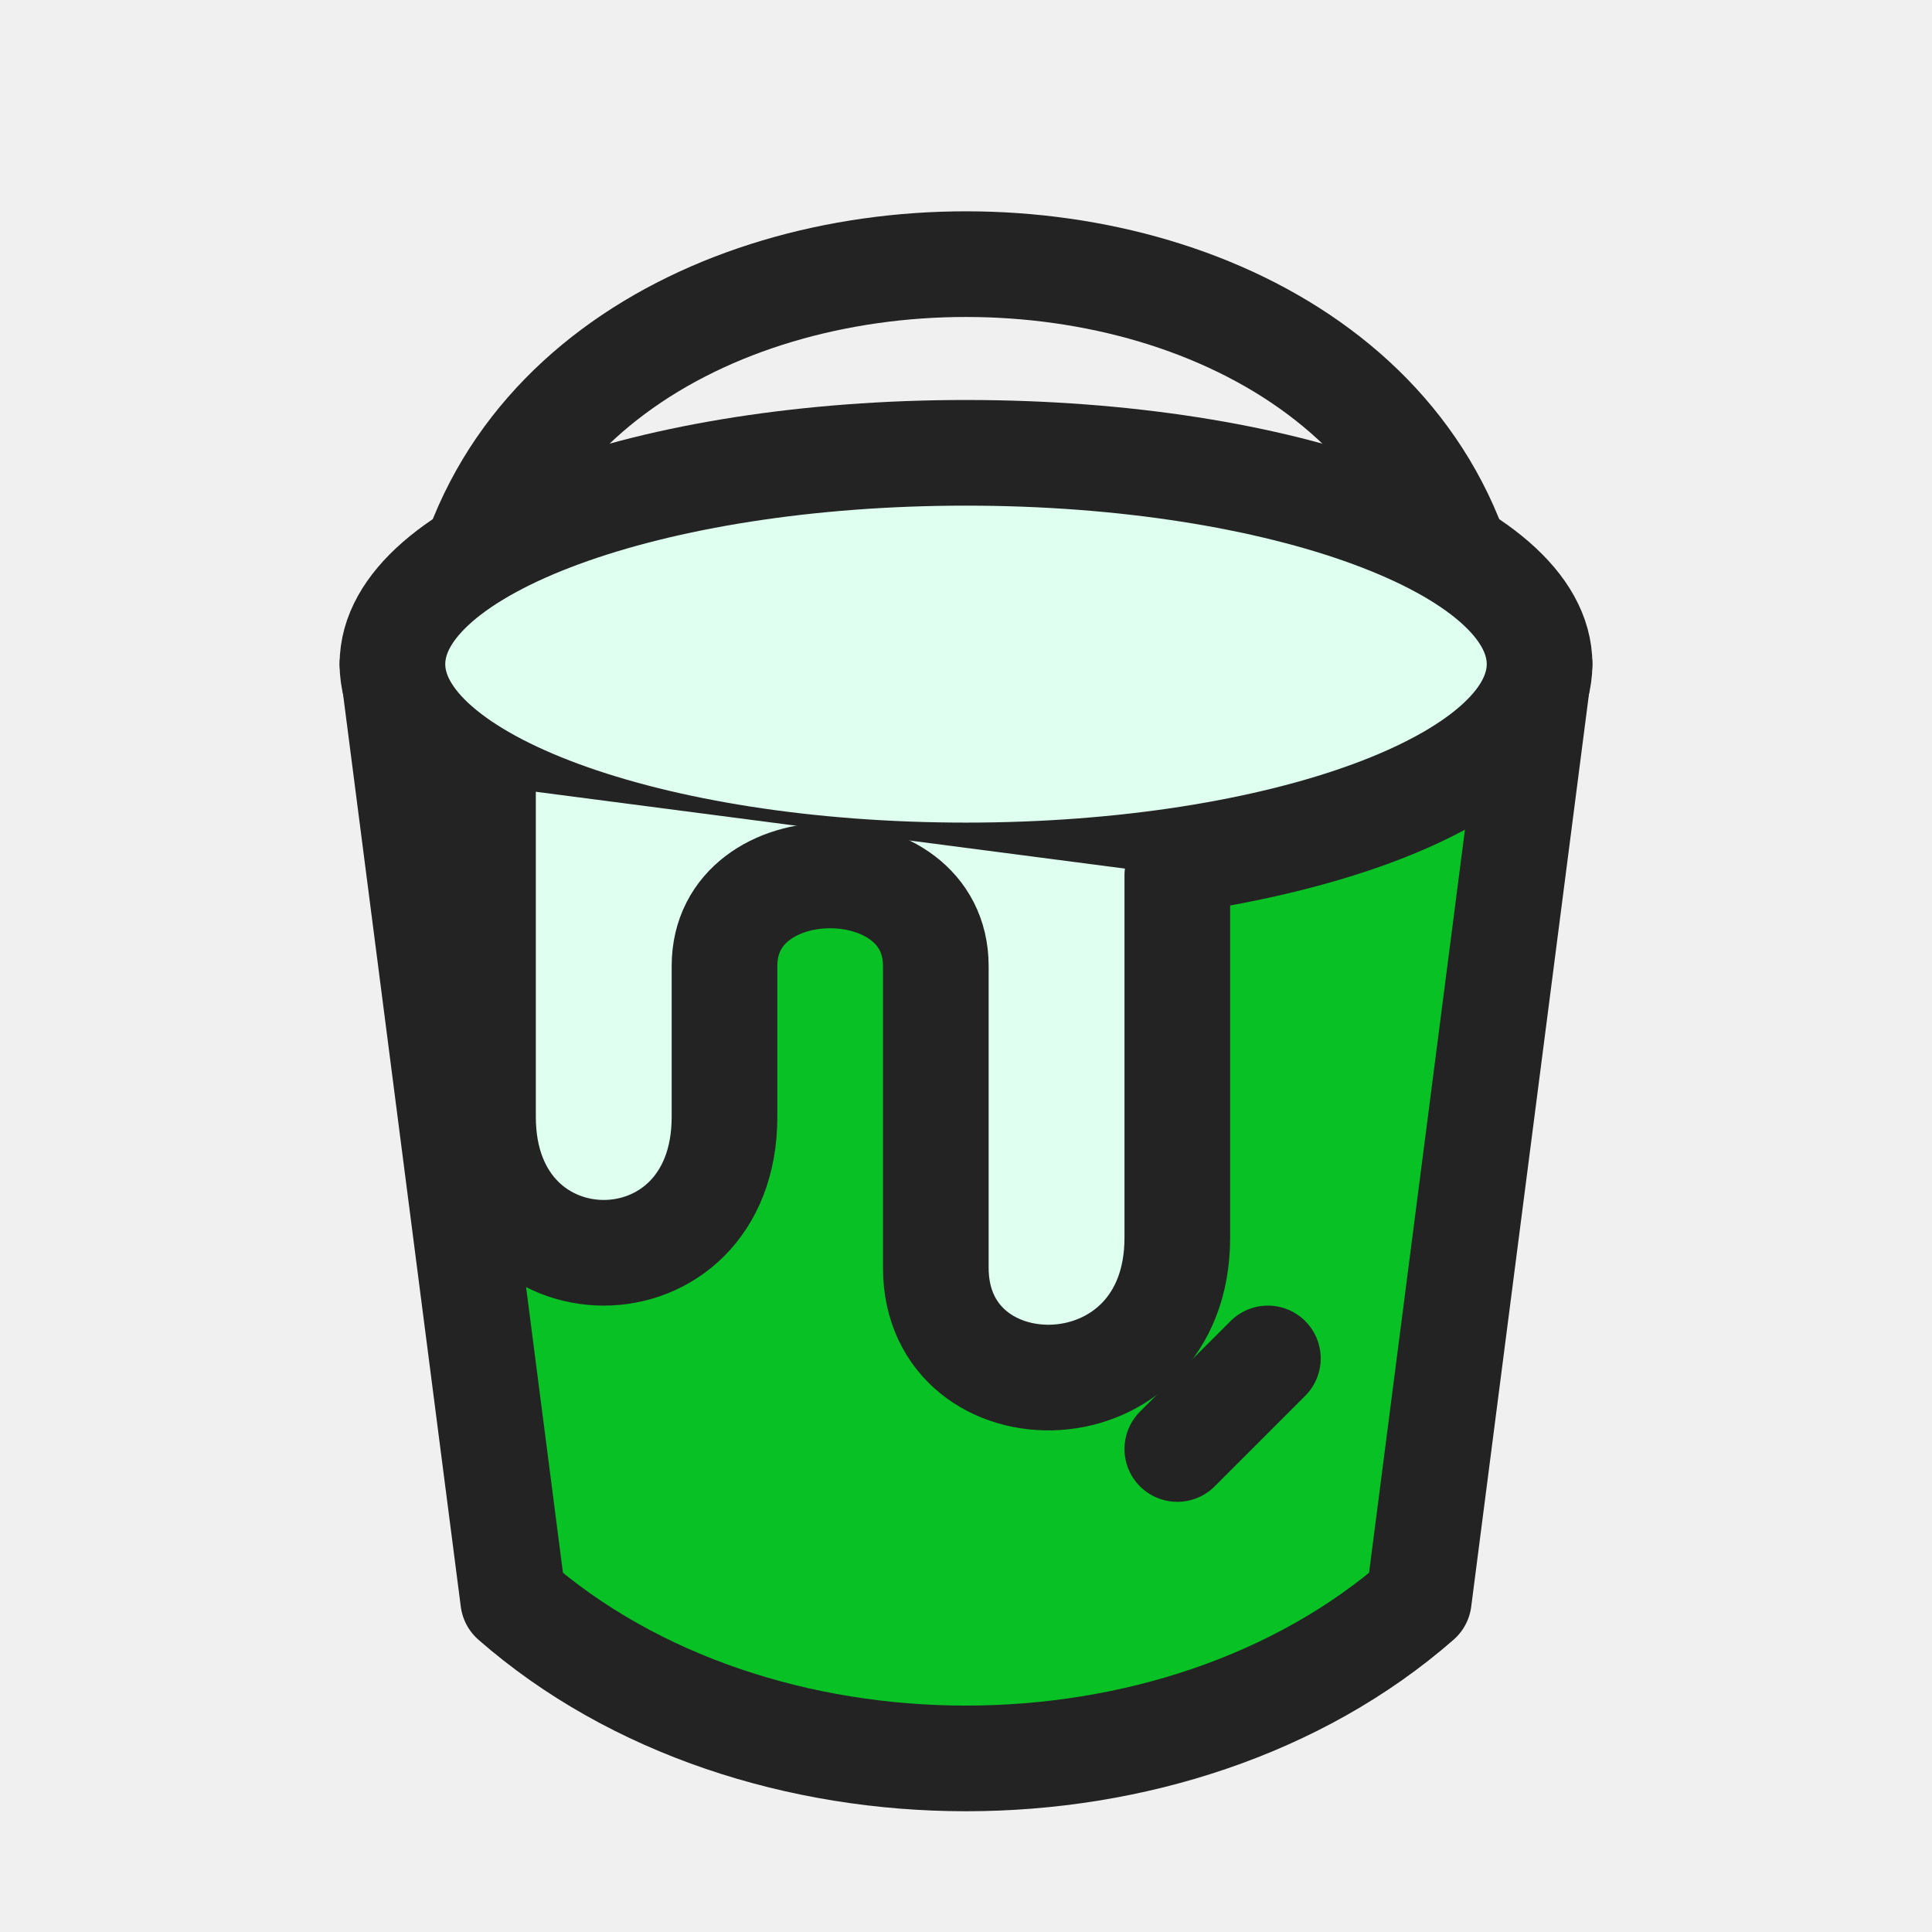
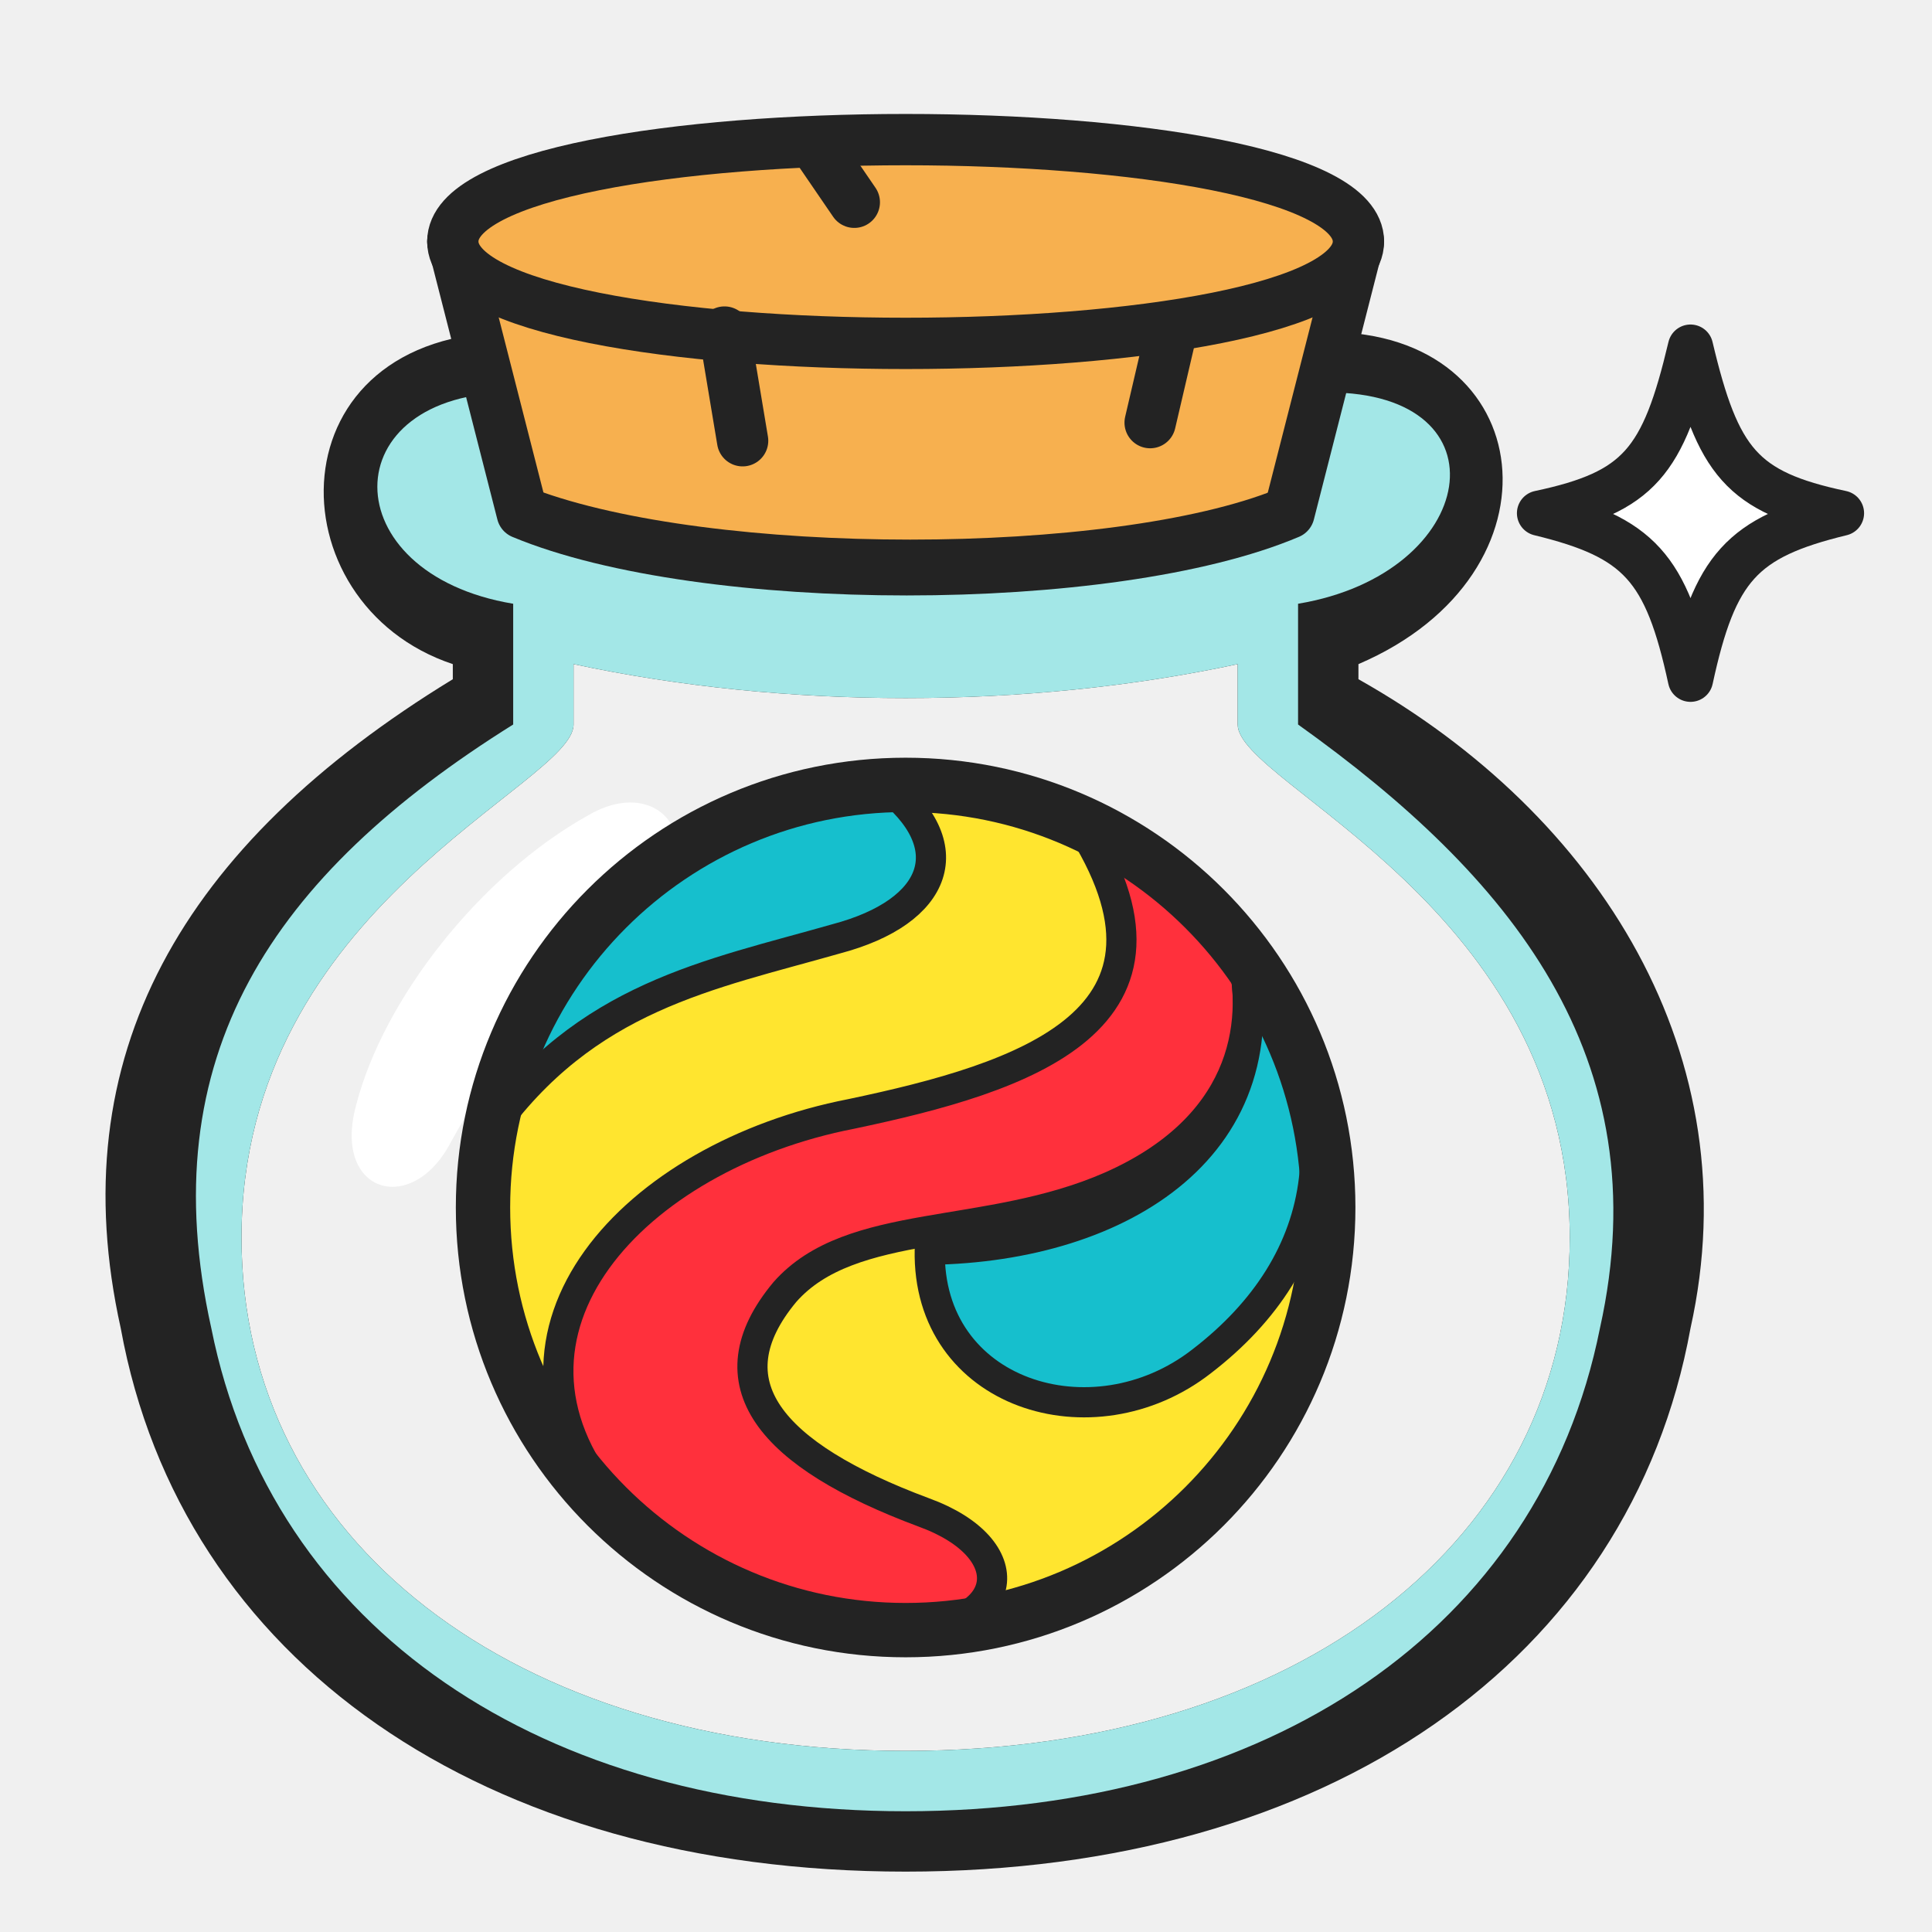
<svg xmlns="http://www.w3.org/2000/svg" viewBox="0 0 64 64">
-   <g stroke="#232323" stroke-width="3.5" stroke-linecap="round" stroke-linejoin="round">
-     <path d="M15 23C15 4 49 4 49 23" fill="none" />
-     <path d="M13 22h38l-4 31c-8 7-22 7-30 0Z" fill="#08C225" />
-     <ellipse cx="32" cy="22" rx="19" ry="7" fill="#DFFFF0" />
-     <path d="M16 26v11c0 6 8 6 8 0v-5c0-4 7-4 7 0v10c0 5 8 5 8-1V29" fill="#DFFFF0" />
-     <path d="m39 48 3-3" fill="none" />
+   <path fill="#232323" fill-rule="evenodd" d="M17 11C9 11 9 20 15 22v.5C6 28 2 35 4 44c2 11 12 18 26 18s24-7 26-18c2-9-3-17-11-21.5V22c7-3 6-11-1-11Zm2 11c7 1.5 15 1.5 22 0v2c0 2 11 6 11 17 0 10-9 17-22 17S8 51 8 41c0-11 11-15 11-17Z" />
+   <path fill="#A3E7E7" fill-rule="evenodd" d="M17 13c-6 0-6 6 0 7v4C9 29 5 35 7 44c2 10 11 16 23 16s21-6 23-16c2-9-3-15-10-20v-4c6-1 7-7 1-7Zm2 9c7 1.5 15 1.5 22 0v2c0 2 11 6 11 17 0 10-9 17-22 17S8 51 8 41c0-11 11-15 11-17Z" />
+   <g stroke="#232323" stroke-width="1.7" stroke-linecap="round" stroke-linejoin="round">
+     <path d="m15 8 2.3 9c6 2.5 19.5 2.5 25.4 0L45 8" fill="#F7B04F" />
+     <path d="M45 8c0 4.5-30 4.5-30 0s30-4.5 30 0Z" fill="#F7B04F" />
+     <path d="m24 11 .6 3.6m14.2-3.6-.7 3M27 4.8l1.3 1.9" fill="none" />
+     <path d="M17.4 17c6.1 2.3 19.5 2.3 25.2 0" fill="none" />
  </g>
+   <path d="M19.5 27c-3.6 2-6.8 6.1-7.7 9.6-.8 2.9 1.8 3.7 3.1 1.3 1.9-3.5 4.3-5.7 6.4-7.7 2.4-2.2.6-4.6-1.8-3.2Z" fill="#FFFFFF" />
+   <g stroke="#232323" stroke-width="1" stroke-linecap="round" stroke-linejoin="round">
+     <circle cx="30" cy="40" r="14" fill="#FFE52F" />
+     <path d="M29.3 26c-6.6.3-12.1 5.1-13.1 11.5 3.2-4.5 7.3-5.2 11.5-6.4 3.4-.9 4.2-3.1 1.6-5.1Z" fill="#16BFCD" />
+     <path d="M35.7 27.2c4.3 6.6-1.8 8.5-7.5 9.7-7.2 1.4-12.6 7.2-8 12.8 2.4 2.8 5.6 4.3 9.8 4.3 3.5-.1 3.9-2.7.6-3.9-5.1-1.9-7.1-4.3-4.6-7.3 2.2-2.5 6.7-1.7 10.8-3.5 4.3-1.9 5-5.2 4.3-7.9-1.5-1.9-3.3-3.3-5.4-4.2Z" fill="#FF303C" />
+     <path d="M41.1 31.4c1.5 6.5-3.9 9.9-10.3 10-.1 4.8 5.4 6.5 9 3.7 4.3-3.3 5.2-8.2 1.3-13.7Z" fill="#16BFCD" />
+     <circle cx="30" cy="40" r="14" fill="none" stroke-width="1.8" />
+   </g>
+   <path d="M56 11.5c.9 3.8 1.7 4.8 5 5.5-3.3.8-4.2 1.8-5 5.5-.8-3.7-1.7-4.7-5-5.5 3.3-.7 4.1-1.7 5-5.5Z" fill="#FFFFFF" stroke="#232323" stroke-width="1.5" stroke-linejoin="round" />
</svg>
